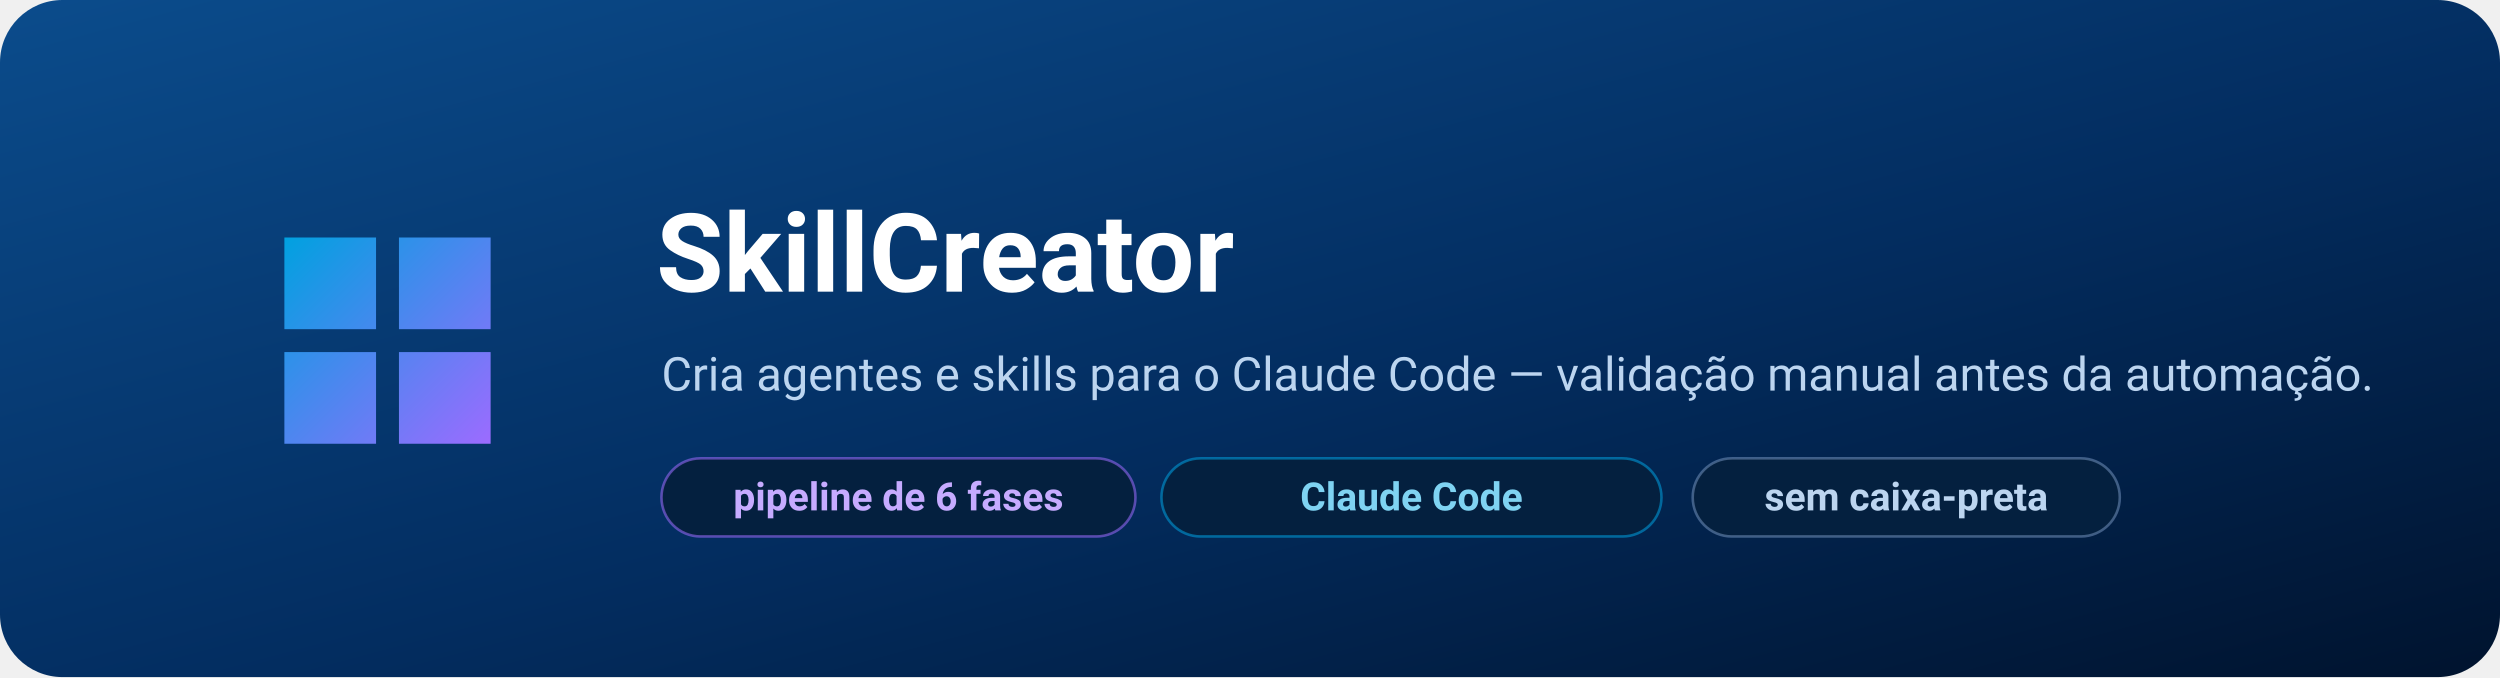
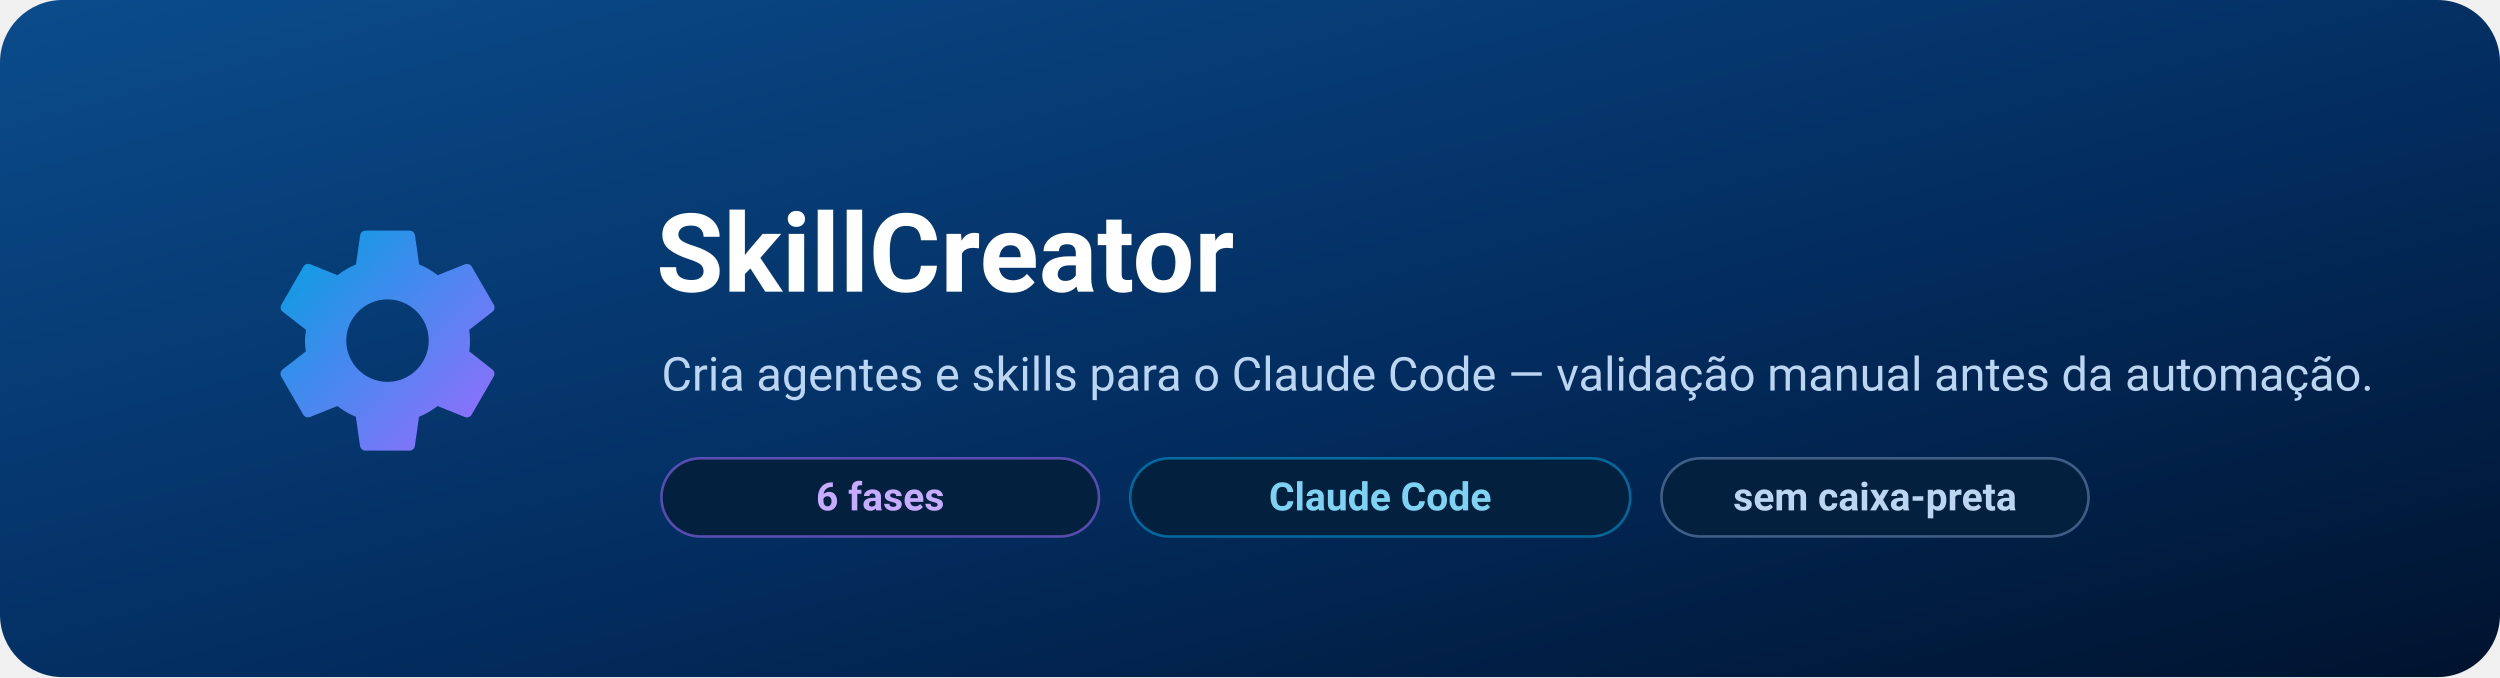
<svg xmlns="http://www.w3.org/2000/svg" width="960" height="260" viewBox="0 0 960 260" role="img" aria-label="SkillCreator">
  <defs>
    <linearGradient id="bg" x1="0" y1="0" x2="1" y2="1">
      <stop offset="0" stop-color="#0B4C8C" />
      <stop offset="0.55" stop-color="#032D60" />
      <stop offset="1" stop-color="#00132E" />
    </linearGradient>
    <linearGradient id="accent" x1="0" y1="0" x2="1" y2="1">
      <stop offset="0" stop-color="#00A1E0" />
      <stop offset="1" stop-color="#9C6BFF" />
    </linearGradient>
  </defs>
  <rect width="960" height="260" rx="24" fill="url(#bg)" />
  <g transform="translate(96 78) scale(4.4)" fill="url(#accent)">
-     <path d="M3 3h8v8H3V3zm10 0h8v8h-8V3zM3 13h8v8H3v-8zm10 0h8v8h-8v-8z" />
+     <path d="M19.14,12.94c0.04-0.3,0.06-0.61,0.06-0.94c0-0.32-0.02-0.64-0.07-0.94l2.03-1.58c0.18-0.14,0.23-0.41,0.12-0.61 l-1.92-3.32c-0.12-0.22-0.37-0.29-0.59-0.22l-2.39,0.96c-0.5-0.38-1.03-0.7-1.62-0.94L14.4,2.81c-0.04-0.24-0.24-0.41-0.48-0.41 h-3.84c-0.24,0-0.43,0.17-0.47,0.41L9.25,5.35C8.66,5.59,8.12,5.92,7.63,6.29L5.24,5.33c-0.22-0.08-0.47,0-0.59,0.22L2.74,8.87 C2.62,9.08,2.66,9.34,2.86,9.48l2.03,1.58C4.84,11.36,4.8,11.69,4.8,12s0.02,0.64,0.07,0.94l-2.03,1.58 c-0.18,0.14-0.23,0.41-0.12,0.61l1.92,3.32c0.12,0.22,0.37,0.29,0.59,0.22l2.39-0.96c0.5,0.38,1.03,0.7,1.62,0.94l0.36,2.54 c0.05,0.24,0.24,0.41,0.48,0.41h3.84c0.24,0,0.44-0.17,0.47-0.41l0.36-2.54c0.59-0.24,1.13-0.56,1.62-0.94l2.39,0.96 c0.22,0.08,0.47,0,0.59-0.22l1.92-3.32c0.12-0.22,0.07-0.47-0.12-0.61L19.14,12.94z M12,15.6c-1.98,0-3.6-1.62-3.6-3.6 s1.62-3.6,3.6-3.6s3.6,1.62,3.6,3.6S13.98,15.6,12,15.6z" />
  </g>
  <text x="252" y="112" font-family="'Segoe UI',Roboto,Helvetica,Arial,sans-serif" font-size="42" font-weight="700" fill="#FFFFFF">SkillCreator</text>
  <text x="254" y="150" font-family="'Segoe UI',Roboto,Helvetica,Arial,sans-serif" font-size="18" fill="#BCD5F0">Cria agentes e skills para o Claude Code — validação manual antes da automação.</text>
  <g font-family="'Segoe UI',Roboto,Helvetica,Arial,sans-serif" font-size="15" font-weight="600">
-     <rect x="254" y="176" width="182" height="30" rx="15" fill="#04203F" stroke="#9C6BFF" stroke-opacity="0.55" />
-     <text x="345" y="196" fill="#C6ABFF" text-anchor="middle">pipeline de 6 fases</text>
-     <rect x="446" y="176" width="192" height="30" rx="15" fill="#04203F" stroke="#00A1E0" stroke-opacity="0.55" />
-     <text x="542" y="196" fill="#7FD3F2" text-anchor="middle">Claude Code</text>
-     <rect x="650" y="176" width="164" height="30" rx="15" fill="#04203F" stroke="#8AA9D6" stroke-opacity="0.45" />
-     <text x="732" y="196" fill="#BCD5F0" text-anchor="middle">sem caixa-preta</text>
+     <rect x="254" y="176" width="168" height="30" rx="15" fill="#04203F" stroke="#9C6BFF" stroke-opacity="0.55" />
+     <text x="338" y="196" fill="#C6ABFF" text-anchor="middle">6 fases</text>
+     <rect x="434" y="176" width="192" height="30" rx="15" fill="#04203F" stroke="#00A1E0" stroke-opacity="0.55" />
+     <text x="530" y="196" fill="#7FD3F2" text-anchor="middle">Claude Code</text>
+     <rect x="638" y="176" width="164" height="30" rx="15" fill="#04203F" stroke="#8AA9D6" stroke-opacity="0.45" />
+     <text x="720" y="196" fill="#BCD5F0" text-anchor="middle">sem caixa-preta</text>
  </g>
</svg>
